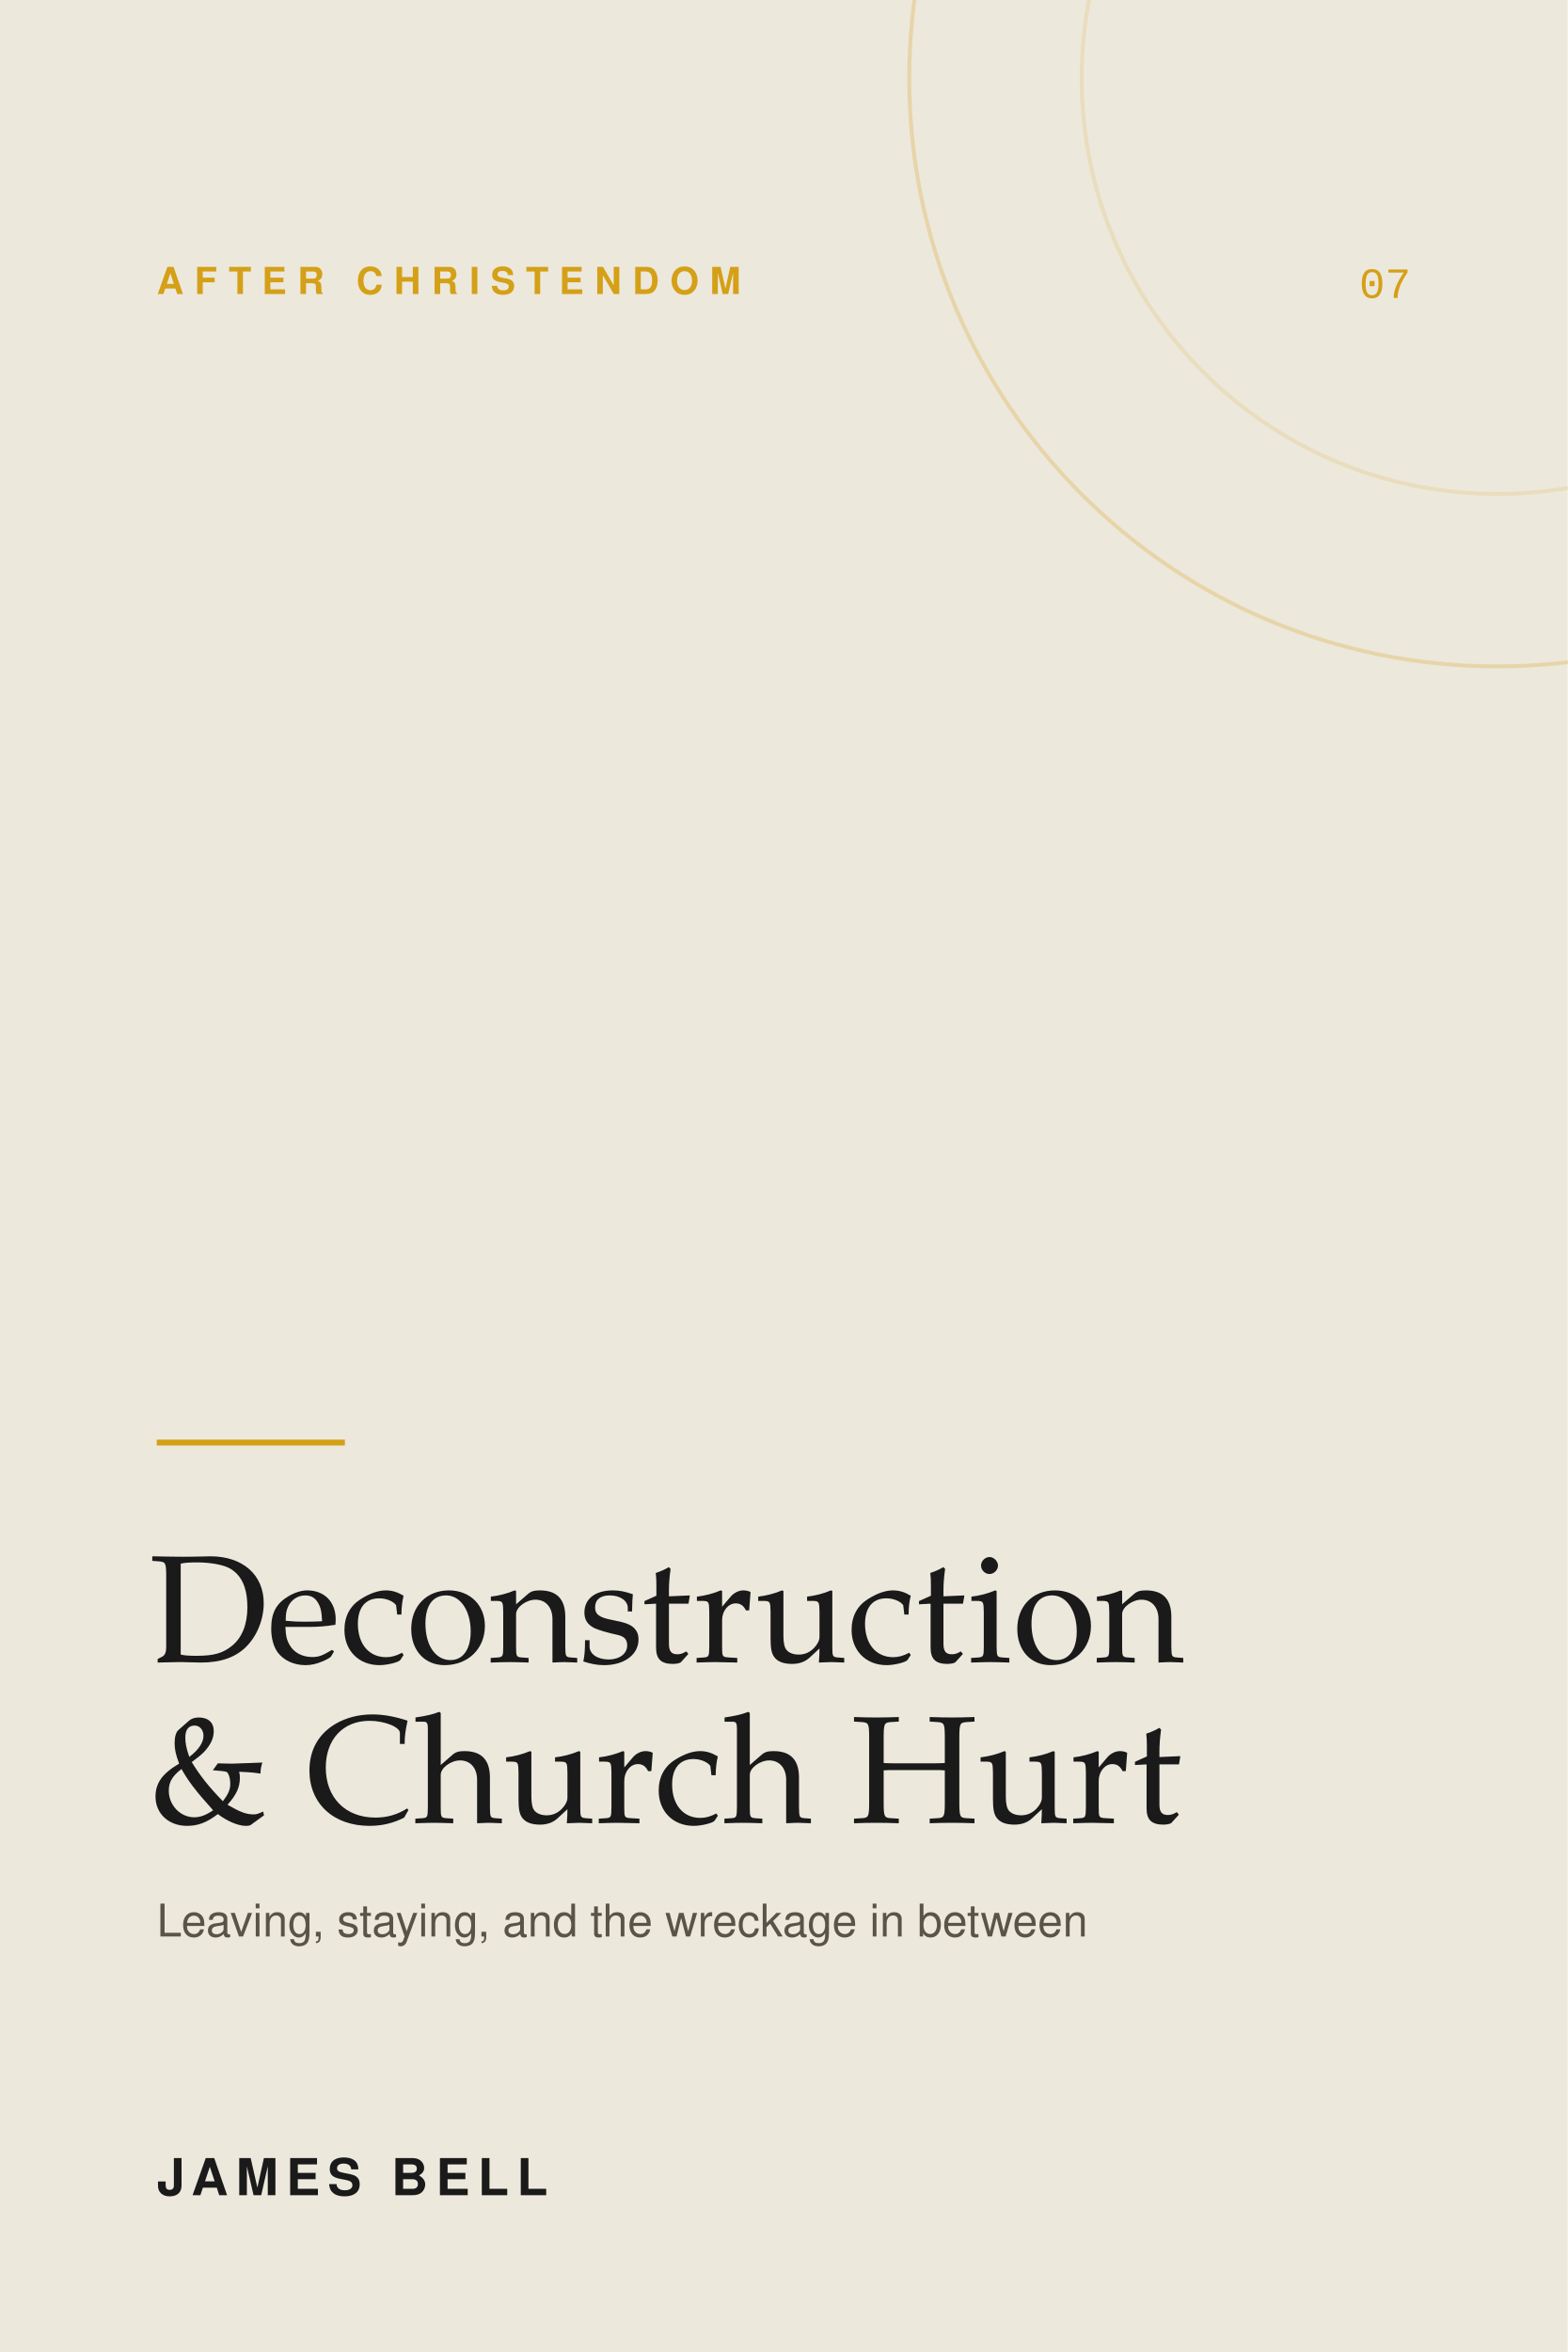
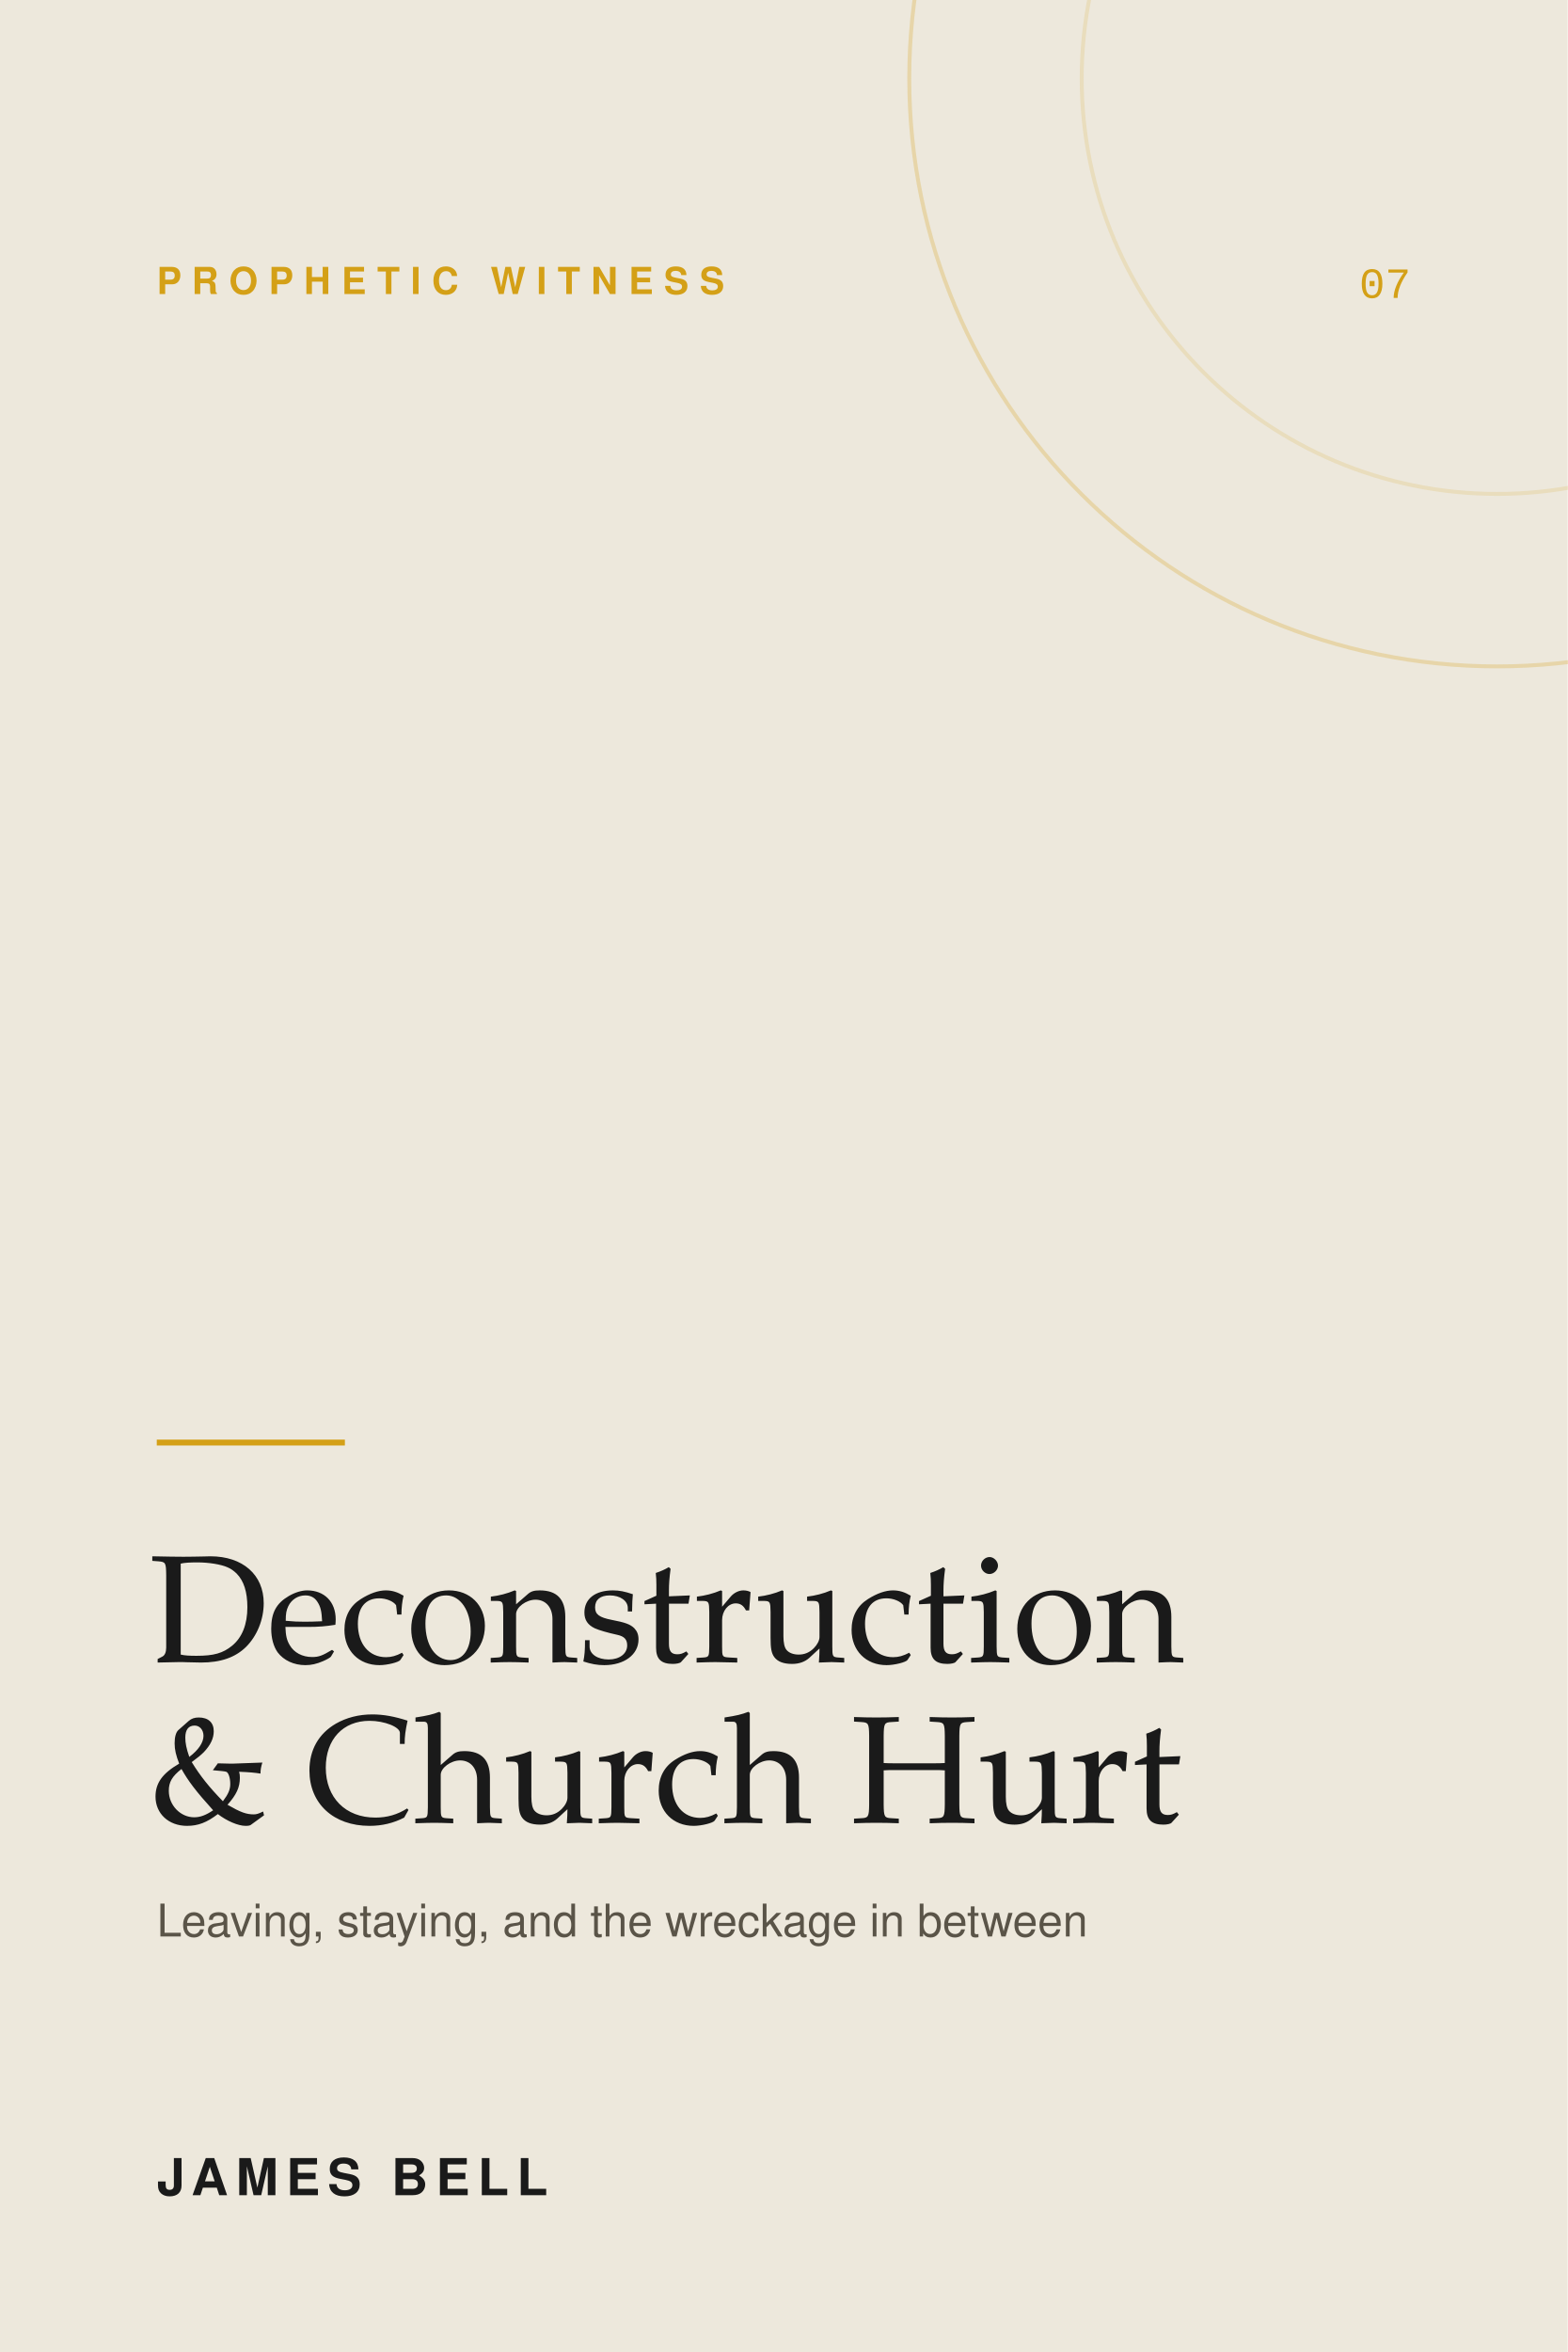
<svg xmlns="http://www.w3.org/2000/svg" width="800" height="1200" viewBox="0 0 800 1200" role="img" aria-label="Deconstruction &amp; Church Hurt by James Bell">
  <rect width="800" height="1200" fill="#EDE8DC" />
  <circle cx="764" cy="40" r="300" fill="none" stroke="#D4A017" stroke-width="2" opacity="0.26" />
  <circle cx="764" cy="40" r="212" fill="none" stroke="#D4A017" stroke-width="2" opacity="0.16" />
-   <text x="80" y="150" font-family="Helvetica, Arial, sans-serif" font-size="19" letter-spacing="5.5" font-weight="700" fill="#D4A017">AFTER CHRISTENDOM</text>
+   <text x="80" y="150" font-family="Helvetica, Arial, sans-serif" font-size="19" letter-spacing="5.5" font-weight="700" fill="#D4A017">PROPHETIC WITNESS</text>
  <text x="720" y="152" text-anchor="end" font-family="'JetBrains Mono', 'Courier New', monospace" font-size="22" fill="#D4A017">07</text>
  <line x1="80" y1="736" x2="176" y2="736" stroke="#D4A017" stroke-width="3" />
  <text x="76" y="848" font-family="Palatino, 'Palatino Linotype', Georgia, serif" font-size="78" fill="#1A1A1A">Deconstruction</text>
  <text x="76" y="930" font-family="Palatino, 'Palatino Linotype', Georgia, serif" font-size="78" fill="#1A1A1A">&amp; Church Hurt</text>
  <text x="80" y="988" font-family="Helvetica, Arial, sans-serif" font-size="23" fill="#5A5448">Leaving, staying, and the wreckage in between</text>
  <text x="80" y="1120" font-family="Helvetica, Arial, sans-serif" font-size="26" letter-spacing="4" font-weight="700" fill="#1A1A1A">JAMES BELL</text>
</svg>
